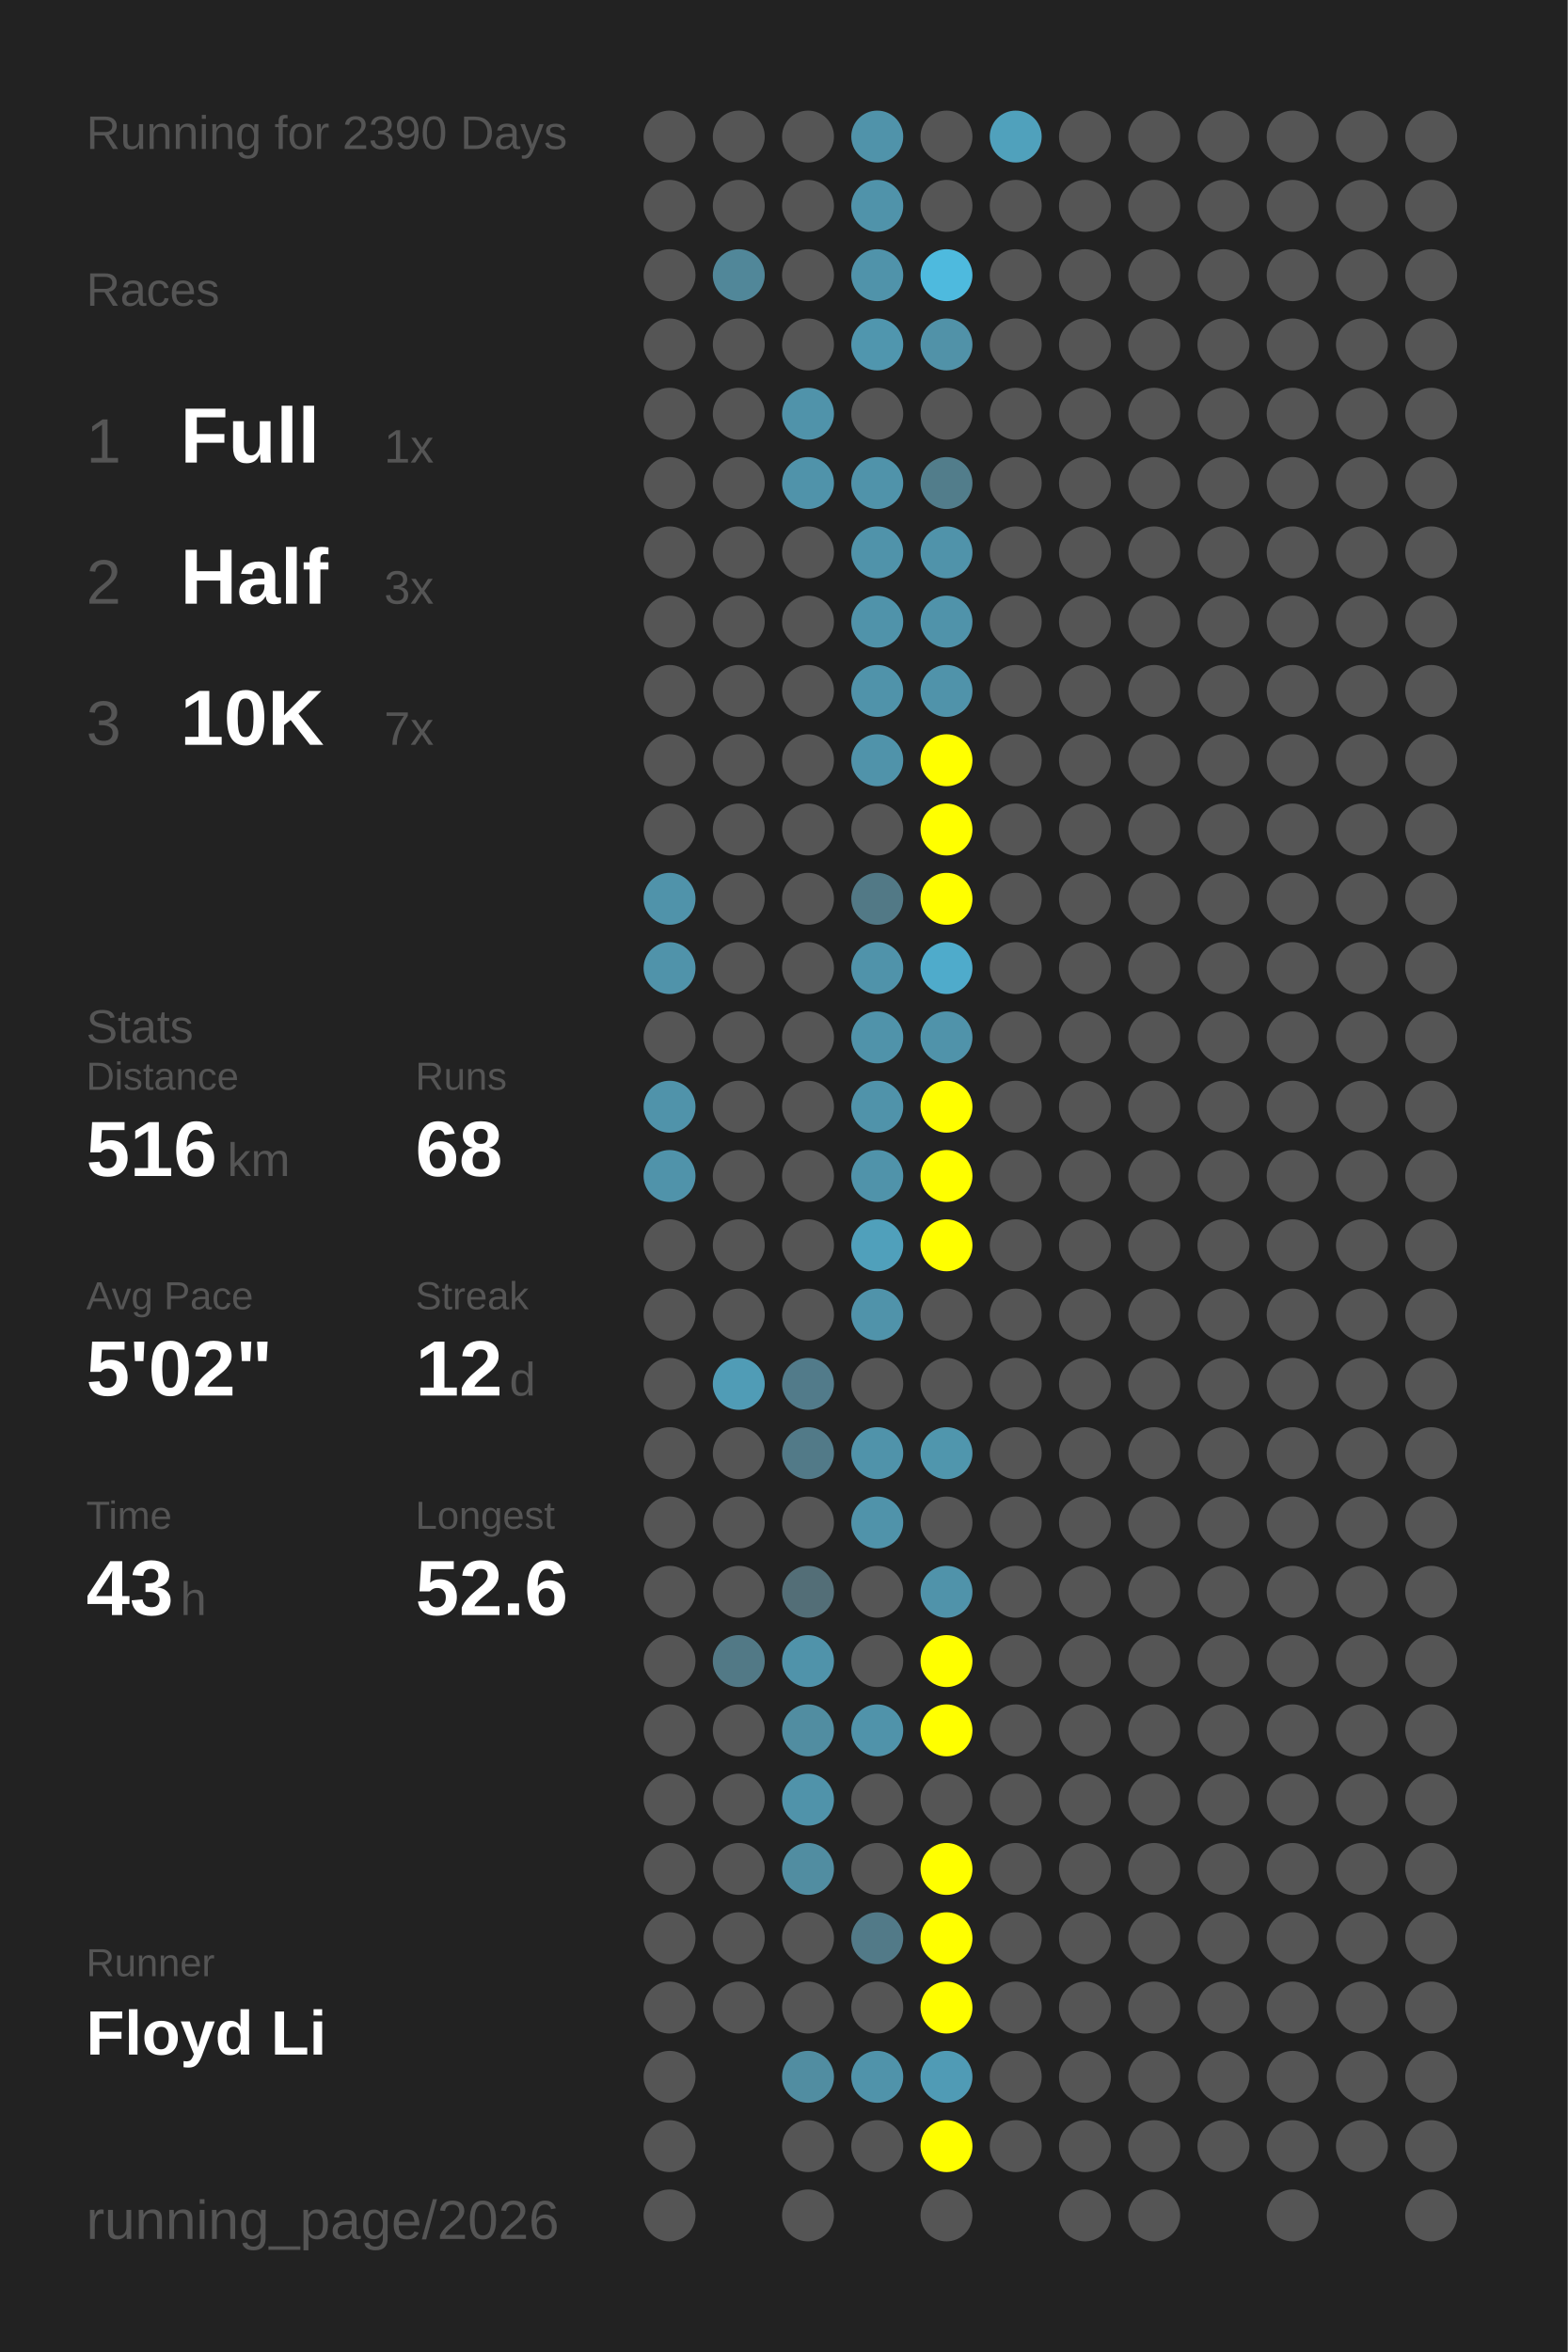
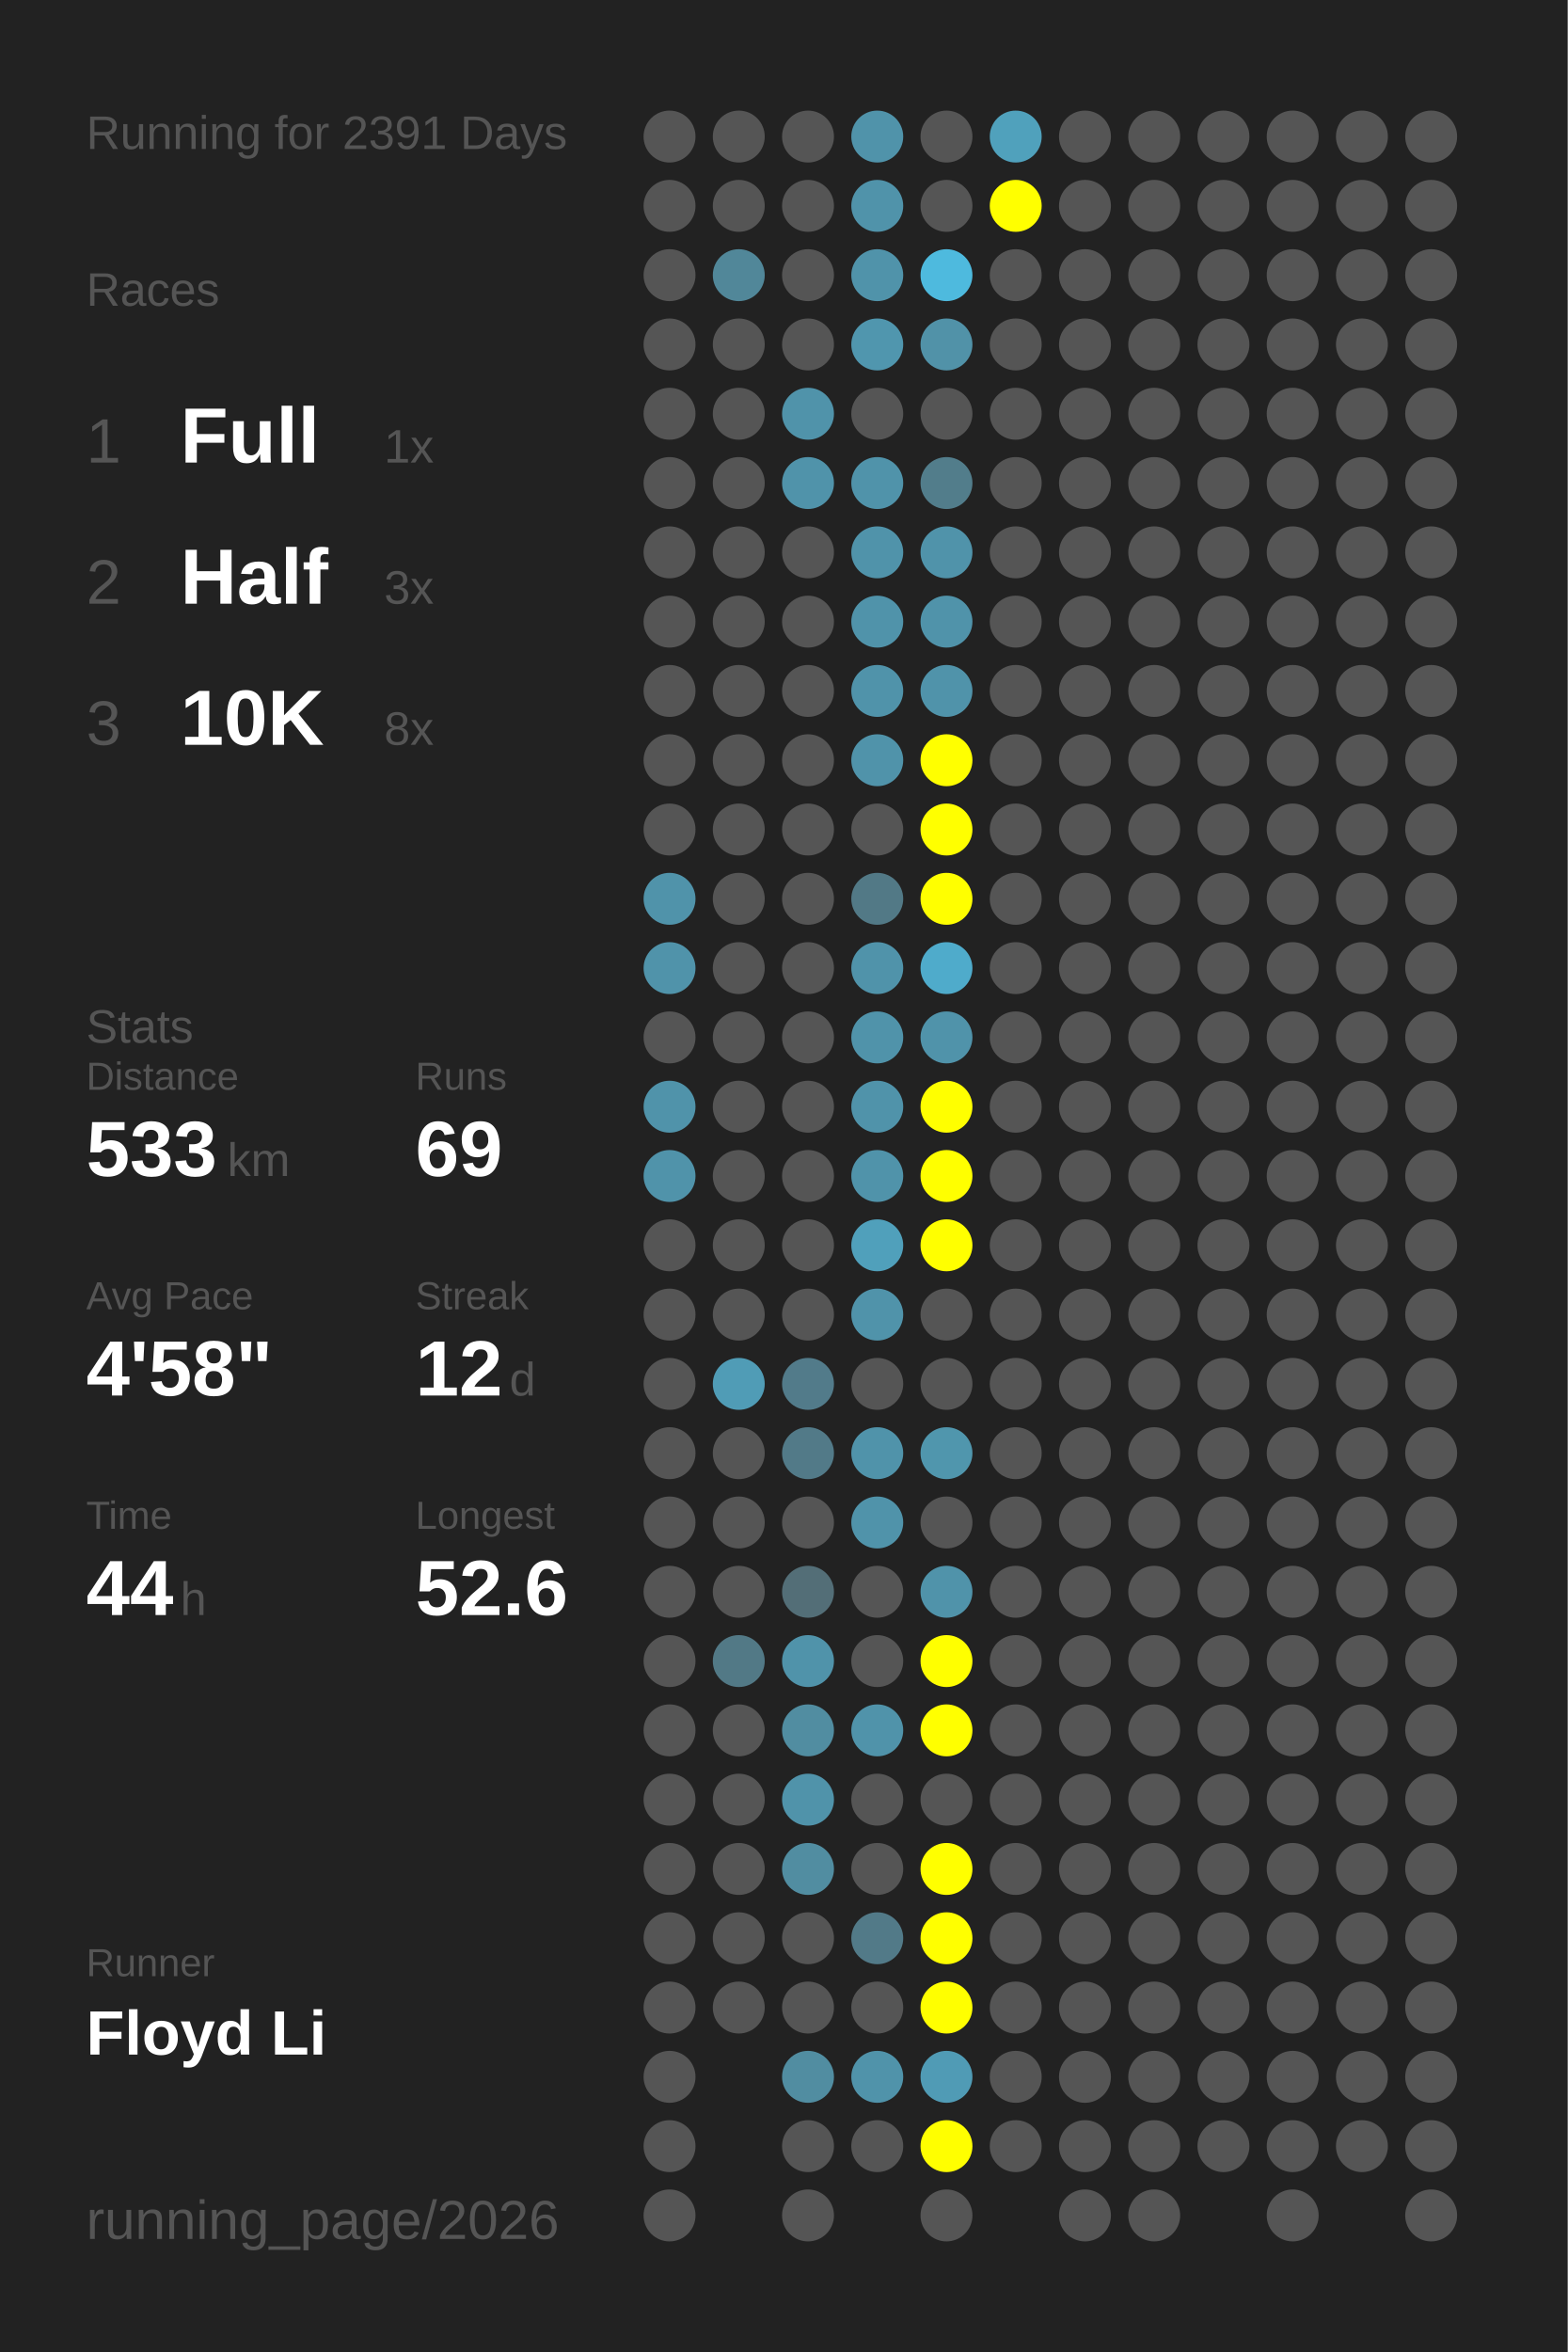
<svg xmlns="http://www.w3.org/2000/svg" baseProfile="full" height="300mm" version="1.1" viewBox="0,0,200,300" width="200mm">
  <defs />
  <rect fill="#222222" height="300" width="200" x="0" y="0" />
-   <text fill="#555555" style="font-size:6px; font-family:Arial;" x="11" y="19">Running for 2390 Days</text>
+   <text fill="#555555" style="font-size:6px; font-family:Arial;" x="11" y="19">Running for 2391 Days</text>
  <text fill="#555555" style="font-size:6px; font-family:Arial;" x="11" y="39">Races</text>
  <text fill="#555555" style="font-size:8px; font-family:Arial;" x="11" y="59">1</text>
  <text fill="#FFFFFF" style="font-size:10px; font-family:Arial; font-weight:bold;" x="23" y="59">Full</text>
  <text fill="#555555" style="font-size:6px; font-family:Arial;" x="49" y="59">1x</text>
  <text fill="#555555" style="font-size:8px; font-family:Arial;" x="11" y="77">2</text>
  <text fill="#FFFFFF" style="font-size:10px; font-family:Arial; font-weight:bold;" x="23" y="77">Half</text>
  <text fill="#555555" style="font-size:6px; font-family:Arial;" x="49" y="77">3x</text>
  <text fill="#555555" style="font-size:8px; font-family:Arial;" x="11" y="95">3</text>
  <text fill="#FFFFFF" style="font-size:10px; font-family:Arial; font-weight:bold;" x="23" y="95">10K</text>
-   <text fill="#555555" style="font-size:6px; font-family:Arial;" x="49" y="95">7x</text>
+   <text fill="#555555" style="font-size:6px; font-family:Arial;" x="49" y="95">8x</text>
  <text fill="#555555" style="font-size:6px; font-family:Arial;" x="11" y="133">Stats</text>
  <text fill="#555555" style="font-size:5px; font-family:Arial;" x="11" y="139">Distance</text>
-   <text fill="#FFFFFF" style="font-size:10px; font-family:Arial; font-weight:bold;" x="11" y="150">516</text>
+   <text fill="#FFFFFF" style="font-size:10px; font-family:Arial; font-weight:bold;" x="11" y="150">533</text>
  <text fill="#555555" style="font-size:6px; font-family:Arial;" x="29" y="150">km</text>
  <text fill="#555555" style="font-size:5px; font-family:Arial;" x="53" y="139">Runs</text>
-   <text fill="#FFFFFF" style="font-size:10px; font-family:Arial; font-weight:bold;" x="53" y="150">68</text>
+   <text fill="#FFFFFF" style="font-size:10px; font-family:Arial; font-weight:bold;" x="53" y="150">69</text>
  <text fill="#555555" style="font-size:5px; font-family:Arial;" x="11" y="167">Avg Pace</text>
-   <text fill="#FFFFFF" style="font-size:10px; font-family:Arial; font-weight:bold;" x="11" y="178">5'02"</text>
+   <text fill="#FFFFFF" style="font-size:10px; font-family:Arial; font-weight:bold;" x="11" y="178">4'58"</text>
  <text fill="#555555" style="font-size:5px; font-family:Arial;" x="53" y="167">Streak</text>
  <text fill="#FFFFFF" style="font-size:10px; font-family:Arial; font-weight:bold;" x="53" y="178">12</text>
  <text fill="#555555" style="font-size:6px; font-family:Arial;" x="65" y="178">d</text>
  <text fill="#555555" style="font-size:5px; font-family:Arial;" x="11" y="195">Time</text>
-   <text fill="#FFFFFF" style="font-size:10px; font-family:Arial; font-weight:bold;" x="11" y="206">43</text>
+   <text fill="#FFFFFF" style="font-size:10px; font-family:Arial; font-weight:bold;" x="11" y="206">44</text>
  <text fill="#555555" style="font-size:6px; font-family:Arial;" x="23" y="206">h</text>
  <text fill="#555555" style="font-size:5px; font-family:Arial;" x="53" y="195">Longest</text>
  <text fill="#FFFFFF" style="font-size:10px; font-family:Arial; font-weight:bold;" x="53" y="206">52.6</text>
  <text fill="#555555" style="font-size:5px; font-family:Arial;" x="11" y="252.065">Runner</text>
  <text fill="#FFFFFF" style="font-size:8px; font-family:Arial; font-weight:bold;" x="11" y="262.065">Floyd Li</text>
  <text fill="#555555" style="font-size:7px; font-family:Arial;" x="11" y="285.581">running_page/2026</text>
  <circle cx="85.417" cy="17.419" fill="#555555" r="3.312" />
  <circle cx="85.417" cy="26.258" fill="#555555" r="3.312" />
  <circle cx="85.417" cy="35.097" fill="#555555" r="3.312" />
  <circle cx="85.417" cy="43.935" fill="#555555" r="3.312" />
  <circle cx="85.417" cy="52.774" fill="#555555" r="3.312" />
  <circle cx="85.417" cy="61.613" fill="#555555" r="3.312" />
  <circle cx="85.417" cy="70.452" fill="#555555" r="3.312" />
  <circle cx="85.417" cy="79.29" fill="#555555" r="3.312" />
  <circle cx="85.417" cy="88.129" fill="#555555" r="3.312" />
  <circle cx="85.417" cy="96.968" fill="#555555" r="3.312" />
  <circle cx="85.417" cy="105.806" fill="#555555" r="3.312" />
  <circle cx="85.417" cy="114.645" fill="#5093aa" r="3.312" />
  <circle cx="85.417" cy="123.484" fill="#5093aa" r="3.312" />
  <circle cx="85.417" cy="132.323" fill="#555555" r="3.312" />
  <circle cx="85.417" cy="141.161" fill="#5093aa" r="3.312" />
  <circle cx="85.417" cy="150" fill="#5093aa" r="3.312" />
  <circle cx="85.417" cy="158.839" fill="#555555" r="3.312" />
  <circle cx="85.417" cy="167.677" fill="#555555" r="3.312" />
  <circle cx="85.417" cy="176.516" fill="#555555" r="3.312" />
  <circle cx="85.417" cy="185.355" fill="#555555" r="3.312" />
  <circle cx="85.417" cy="194.194" fill="#555555" r="3.312" />
  <circle cx="85.417" cy="203.032" fill="#555555" r="3.312" />
  <circle cx="85.417" cy="211.871" fill="#555555" r="3.312" />
  <circle cx="85.417" cy="220.71" fill="#555555" r="3.312" />
  <circle cx="85.417" cy="229.548" fill="#555555" r="3.312" />
  <circle cx="85.417" cy="238.387" fill="#555555" r="3.312" />
  <circle cx="85.417" cy="247.226" fill="#555555" r="3.312" />
  <circle cx="85.417" cy="256.065" fill="#555555" r="3.312" />
  <circle cx="85.417" cy="264.903" fill="#555555" r="3.312" />
  <circle cx="85.417" cy="273.742" fill="#555555" r="3.312" />
  <circle cx="85.417" cy="282.581" fill="#555555" r="3.312" />
  <circle cx="94.25" cy="17.419" fill="#555555" r="3.312" />
  <circle cx="94.25" cy="26.258" fill="#555555" r="3.312" />
  <circle cx="94.25" cy="35.097" fill="#518799" r="3.312" />
  <circle cx="94.25" cy="43.935" fill="#555555" r="3.312" />
  <circle cx="94.25" cy="52.774" fill="#555555" r="3.312" />
  <circle cx="94.25" cy="61.613" fill="#555555" r="3.312" />
  <circle cx="94.25" cy="70.452" fill="#555555" r="3.312" />
  <circle cx="94.25" cy="79.29" fill="#555555" r="3.312" />
  <circle cx="94.25" cy="88.129" fill="#555555" r="3.312" />
  <circle cx="94.25" cy="96.968" fill="#555555" r="3.312" />
  <circle cx="94.25" cy="105.806" fill="#555555" r="3.312" />
  <circle cx="94.25" cy="114.645" fill="#555555" r="3.312" />
  <circle cx="94.25" cy="123.484" fill="#555555" r="3.312" />
  <circle cx="94.25" cy="132.323" fill="#555555" r="3.312" />
  <circle cx="94.25" cy="141.161" fill="#555555" r="3.312" />
  <circle cx="94.25" cy="150" fill="#555555" r="3.312" />
  <circle cx="94.25" cy="158.839" fill="#555555" r="3.312" />
  <circle cx="94.25" cy="167.677" fill="#555555" r="3.312" />
  <circle cx="94.25" cy="176.516" fill="#509cb6" r="3.312" />
  <circle cx="94.25" cy="185.355" fill="#555555" r="3.312" />
  <circle cx="94.25" cy="194.194" fill="#555555" r="3.312" />
  <circle cx="94.25" cy="203.032" fill="#555555" r="3.312" />
  <circle cx="94.25" cy="211.871" fill="#527986" r="3.312" />
  <circle cx="94.25" cy="220.71" fill="#555555" r="3.312" />
  <circle cx="94.25" cy="229.548" fill="#555555" r="3.312" />
  <circle cx="94.25" cy="238.387" fill="#555555" r="3.312" />
  <circle cx="94.25" cy="247.226" fill="#555555" r="3.312" />
  <circle cx="94.25" cy="256.065" fill="#555555" r="3.312" />
  <circle cx="103.083" cy="17.419" fill="#555555" r="3.312" />
  <circle cx="103.083" cy="26.258" fill="#555555" r="3.312" />
  <circle cx="103.083" cy="35.097" fill="#555555" r="3.312" />
  <circle cx="103.083" cy="43.935" fill="#555555" r="3.312" />
  <circle cx="103.083" cy="52.774" fill="#5093aa" r="3.312" />
  <circle cx="103.083" cy="61.613" fill="#5093aa" r="3.312" />
  <circle cx="103.083" cy="70.452" fill="#555555" r="3.312" />
  <circle cx="103.083" cy="79.29" fill="#555555" r="3.312" />
  <circle cx="103.083" cy="88.129" fill="#555555" r="3.312" />
  <circle cx="103.083" cy="96.968" fill="#555555" r="3.312" />
  <circle cx="103.083" cy="105.806" fill="#555555" r="3.312" />
  <circle cx="103.083" cy="114.645" fill="#555555" r="3.312" />
  <circle cx="103.083" cy="123.484" fill="#555555" r="3.312" />
  <circle cx="103.083" cy="132.323" fill="#555555" r="3.312" />
  <circle cx="103.083" cy="141.161" fill="#555555" r="3.312" />
  <circle cx="103.083" cy="150" fill="#555555" r="3.312" />
  <circle cx="103.083" cy="158.839" fill="#555555" r="3.312" />
  <circle cx="103.083" cy="167.677" fill="#555555" r="3.312" />
  <circle cx="103.083" cy="176.516" fill="#527b8a" r="3.312" />
  <circle cx="103.083" cy="185.355" fill="#527a88" r="3.312" />
  <circle cx="103.083" cy="194.194" fill="#555555" r="3.312" />
  <circle cx="103.083" cy="203.032" fill="#536e77" r="3.312" />
  <circle cx="103.083" cy="211.871" fill="#5093aa" r="3.312" />
  <circle cx="103.083" cy="220.71" fill="#518da1" r="3.312" />
  <circle cx="103.083" cy="229.548" fill="#5093aa" r="3.312" />
  <circle cx="103.083" cy="238.387" fill="#518da1" r="3.312" />
  <circle cx="103.083" cy="247.226" fill="#555555" r="3.312" />
  <circle cx="103.083" cy="256.065" fill="#555555" r="3.312" />
  <circle cx="103.083" cy="264.903" fill="#518da1" r="3.312" />
  <circle cx="103.083" cy="273.742" fill="#555555" r="3.312" />
  <circle cx="103.083" cy="282.581" fill="#555555" r="3.312" />
  <circle cx="111.917" cy="17.419" fill="#5093aa" r="3.312" />
  <circle cx="111.917" cy="26.258" fill="#5093aa" r="3.312" />
  <circle cx="111.917" cy="35.097" fill="#5093aa" r="3.312" />
  <circle cx="111.917" cy="43.935" fill="#5096ae" r="3.312" />
  <circle cx="111.917" cy="52.774" fill="#555555" r="3.312" />
  <circle cx="111.917" cy="61.613" fill="#5093aa" r="3.312" />
  <circle cx="111.917" cy="70.452" fill="#5093aa" r="3.312" />
  <circle cx="111.917" cy="79.29" fill="#5093aa" r="3.312" />
  <circle cx="111.917" cy="88.129" fill="#5093aa" r="3.312" />
  <circle cx="111.917" cy="96.968" fill="#5093aa" r="3.312" />
  <circle cx="111.917" cy="105.806" fill="#555555" r="3.312" />
  <circle cx="111.917" cy="114.645" fill="#527986" r="3.312" />
  <circle cx="111.917" cy="123.484" fill="#5093aa" r="3.312" />
  <circle cx="111.917" cy="132.323" fill="#5093aa" r="3.312" />
  <circle cx="111.917" cy="141.161" fill="#5093aa" r="3.312" />
  <circle cx="111.917" cy="150" fill="#5093aa" r="3.312" />
  <circle cx="111.917" cy="158.839" fill="#50a0bb" r="3.312" />
  <circle cx="111.917" cy="167.677" fill="#5093aa" r="3.312" />
  <circle cx="111.917" cy="176.516" fill="#555555" r="3.312" />
  <circle cx="111.917" cy="185.355" fill="#5093aa" r="3.312" />
  <circle cx="111.917" cy="194.194" fill="#5093aa" r="3.312" />
  <circle cx="111.917" cy="203.032" fill="#555555" r="3.312" />
  <circle cx="111.917" cy="211.871" fill="#555555" r="3.312" />
  <circle cx="111.917" cy="220.71" fill="#5093aa" r="3.312" />
  <circle cx="111.917" cy="229.548" fill="#555555" r="3.312" />
  <circle cx="111.917" cy="238.387" fill="#555555" r="3.312" />
  <circle cx="111.917" cy="247.226" fill="#527a88" r="3.312" />
  <circle cx="111.917" cy="256.065" fill="#555555" r="3.312" />
  <circle cx="111.917" cy="264.903" fill="#5093aa" r="3.312" />
  <circle cx="111.917" cy="273.742" fill="#555555" r="3.312" />
  <circle cx="120.75" cy="17.419" fill="#555555" r="3.312" />
  <circle cx="120.75" cy="26.258" fill="#555555" r="3.312" />
  <circle cx="120.75" cy="35.097" fill="#4ebade" r="3.312" />
  <circle cx="120.75" cy="43.935" fill="#5192a8" r="3.312" />
  <circle cx="120.75" cy="52.774" fill="#555555" r="3.312" />
  <circle cx="120.75" cy="61.613" fill="#527d8b" r="3.312" />
  <circle cx="120.75" cy="70.452" fill="#5093aa" r="3.312" />
  <circle cx="120.75" cy="79.29" fill="#5093aa" r="3.312" />
  <circle cx="120.75" cy="88.129" fill="#5093aa" r="3.312" />
  <circle cx="120.75" cy="96.968" fill="#FFFF00" r="3.312" />
  <circle cx="120.75" cy="105.806" fill="#FFFF00" r="3.312" />
  <circle cx="120.75" cy="114.645" fill="#FFFF00" r="3.312" />
  <circle cx="120.75" cy="123.484" fill="#4fabcb" r="3.312" />
  <circle cx="120.75" cy="132.323" fill="#5093aa" r="3.312" />
  <circle cx="120.75" cy="141.161" fill="#FFFF00" r="3.312" />
  <circle cx="120.75" cy="150" fill="#FFFF00" r="3.312" />
  <circle cx="120.75" cy="158.839" fill="#FFFF00" r="3.312" />
  <circle cx="120.75" cy="167.677" fill="#555555" r="3.312" />
  <circle cx="120.75" cy="176.516" fill="#555555" r="3.312" />
  <circle cx="120.75" cy="185.355" fill="#5096ad" r="3.312" />
  <circle cx="120.75" cy="194.194" fill="#555555" r="3.312" />
  <circle cx="120.75" cy="203.032" fill="#5093aa" r="3.312" />
  <circle cx="120.75" cy="211.871" fill="#FFFF00" r="3.312" />
  <circle cx="120.75" cy="220.71" fill="#FFFF00" r="3.312" />
  <circle cx="120.75" cy="229.548" fill="#555555" r="3.312" />
  <circle cx="120.75" cy="238.387" fill="#FFFF00" r="3.312" />
  <circle cx="120.75" cy="247.226" fill="#FFFF00" r="3.312" />
  <circle cx="120.75" cy="256.065" fill="#FFFF00" r="3.312" />
  <circle cx="120.75" cy="264.903" fill="#509bb5" r="3.312" />
  <circle cx="120.75" cy="273.742" fill="#FFFF00" r="3.312" />
  <circle cx="120.75" cy="282.581" fill="#555555" r="3.312" />
  <circle cx="129.583" cy="17.419" fill="#50a1bc" r="3.312" />
-   <circle cx="129.583" cy="26.258" fill="#555555" r="3.312" />
+   <circle cx="129.583" cy="26.258" fill="#FFFF00" r="3.312" />
  <circle cx="129.583" cy="35.097" fill="#555555" r="3.312" />
  <circle cx="129.583" cy="43.935" fill="#555555" r="3.312" />
  <circle cx="129.583" cy="52.774" fill="#555555" r="3.312" />
  <circle cx="129.583" cy="61.613" fill="#555555" r="3.312" />
  <circle cx="129.583" cy="70.452" fill="#555555" r="3.312" />
  <circle cx="129.583" cy="79.29" fill="#555555" r="3.312" />
  <circle cx="129.583" cy="88.129" fill="#555555" r="3.312" />
  <circle cx="129.583" cy="96.968" fill="#555555" r="3.312" />
  <circle cx="129.583" cy="105.806" fill="#555555" r="3.312" />
  <circle cx="129.583" cy="114.645" fill="#555555" r="3.312" />
  <circle cx="129.583" cy="123.484" fill="#555555" r="3.312" />
  <circle cx="129.583" cy="132.323" fill="#555555" r="3.312" />
  <circle cx="129.583" cy="141.161" fill="#555555" r="3.312" />
  <circle cx="129.583" cy="150" fill="#555555" r="3.312" />
  <circle cx="129.583" cy="158.839" fill="#555555" r="3.312" />
  <circle cx="129.583" cy="167.677" fill="#555555" r="3.312" />
  <circle cx="129.583" cy="176.516" fill="#555555" r="3.312" />
  <circle cx="129.583" cy="185.355" fill="#555555" r="3.312" />
  <circle cx="129.583" cy="194.194" fill="#555555" r="3.312" />
  <circle cx="129.583" cy="203.032" fill="#555555" r="3.312" />
  <circle cx="129.583" cy="211.871" fill="#555555" r="3.312" />
  <circle cx="129.583" cy="220.71" fill="#555555" r="3.312" />
  <circle cx="129.583" cy="229.548" fill="#555555" r="3.312" />
  <circle cx="129.583" cy="238.387" fill="#555555" r="3.312" />
  <circle cx="129.583" cy="247.226" fill="#555555" r="3.312" />
  <circle cx="129.583" cy="256.065" fill="#555555" r="3.312" />
  <circle cx="129.583" cy="264.903" fill="#555555" r="3.312" />
  <circle cx="129.583" cy="273.742" fill="#555555" r="3.312" />
  <circle cx="138.417" cy="17.419" fill="#555555" r="3.312" />
  <circle cx="138.417" cy="26.258" fill="#555555" r="3.312" />
  <circle cx="138.417" cy="35.097" fill="#555555" r="3.312" />
  <circle cx="138.417" cy="43.935" fill="#555555" r="3.312" />
  <circle cx="138.417" cy="52.774" fill="#555555" r="3.312" />
  <circle cx="138.417" cy="61.613" fill="#555555" r="3.312" />
  <circle cx="138.417" cy="70.452" fill="#555555" r="3.312" />
  <circle cx="138.417" cy="79.29" fill="#555555" r="3.312" />
  <circle cx="138.417" cy="88.129" fill="#555555" r="3.312" />
  <circle cx="138.417" cy="96.968" fill="#555555" r="3.312" />
  <circle cx="138.417" cy="105.806" fill="#555555" r="3.312" />
  <circle cx="138.417" cy="114.645" fill="#555555" r="3.312" />
  <circle cx="138.417" cy="123.484" fill="#555555" r="3.312" />
  <circle cx="138.417" cy="132.323" fill="#555555" r="3.312" />
  <circle cx="138.417" cy="141.161" fill="#555555" r="3.312" />
  <circle cx="138.417" cy="150" fill="#555555" r="3.312" />
  <circle cx="138.417" cy="158.839" fill="#555555" r="3.312" />
  <circle cx="138.417" cy="167.677" fill="#555555" r="3.312" />
  <circle cx="138.417" cy="176.516" fill="#555555" r="3.312" />
  <circle cx="138.417" cy="185.355" fill="#555555" r="3.312" />
  <circle cx="138.417" cy="194.194" fill="#555555" r="3.312" />
  <circle cx="138.417" cy="203.032" fill="#555555" r="3.312" />
  <circle cx="138.417" cy="211.871" fill="#555555" r="3.312" />
  <circle cx="138.417" cy="220.71" fill="#555555" r="3.312" />
  <circle cx="138.417" cy="229.548" fill="#555555" r="3.312" />
  <circle cx="138.417" cy="238.387" fill="#555555" r="3.312" />
  <circle cx="138.417" cy="247.226" fill="#555555" r="3.312" />
  <circle cx="138.417" cy="256.065" fill="#555555" r="3.312" />
  <circle cx="138.417" cy="264.903" fill="#555555" r="3.312" />
  <circle cx="138.417" cy="273.742" fill="#555555" r="3.312" />
  <circle cx="138.417" cy="282.581" fill="#555555" r="3.312" />
  <circle cx="147.25" cy="17.419" fill="#555555" r="3.312" />
  <circle cx="147.25" cy="26.258" fill="#555555" r="3.312" />
  <circle cx="147.25" cy="35.097" fill="#555555" r="3.312" />
  <circle cx="147.25" cy="43.935" fill="#555555" r="3.312" />
  <circle cx="147.25" cy="52.774" fill="#555555" r="3.312" />
  <circle cx="147.25" cy="61.613" fill="#555555" r="3.312" />
  <circle cx="147.25" cy="70.452" fill="#555555" r="3.312" />
  <circle cx="147.25" cy="79.29" fill="#555555" r="3.312" />
  <circle cx="147.25" cy="88.129" fill="#555555" r="3.312" />
  <circle cx="147.25" cy="96.968" fill="#555555" r="3.312" />
  <circle cx="147.25" cy="105.806" fill="#555555" r="3.312" />
  <circle cx="147.25" cy="114.645" fill="#555555" r="3.312" />
  <circle cx="147.25" cy="123.484" fill="#555555" r="3.312" />
  <circle cx="147.25" cy="132.323" fill="#555555" r="3.312" />
  <circle cx="147.25" cy="141.161" fill="#555555" r="3.312" />
  <circle cx="147.25" cy="150" fill="#555555" r="3.312" />
  <circle cx="147.25" cy="158.839" fill="#555555" r="3.312" />
  <circle cx="147.25" cy="167.677" fill="#555555" r="3.312" />
  <circle cx="147.25" cy="176.516" fill="#555555" r="3.312" />
  <circle cx="147.25" cy="185.355" fill="#555555" r="3.312" />
  <circle cx="147.25" cy="194.194" fill="#555555" r="3.312" />
  <circle cx="147.25" cy="203.032" fill="#555555" r="3.312" />
  <circle cx="147.25" cy="211.871" fill="#555555" r="3.312" />
  <circle cx="147.25" cy="220.71" fill="#555555" r="3.312" />
  <circle cx="147.25" cy="229.548" fill="#555555" r="3.312" />
  <circle cx="147.25" cy="238.387" fill="#555555" r="3.312" />
  <circle cx="147.25" cy="247.226" fill="#555555" r="3.312" />
  <circle cx="147.25" cy="256.065" fill="#555555" r="3.312" />
  <circle cx="147.25" cy="264.903" fill="#555555" r="3.312" />
  <circle cx="147.25" cy="273.742" fill="#555555" r="3.312" />
  <circle cx="147.25" cy="282.581" fill="#555555" r="3.312" />
  <circle cx="156.083" cy="17.419" fill="#555555" r="3.312" />
  <circle cx="156.083" cy="26.258" fill="#555555" r="3.312" />
  <circle cx="156.083" cy="35.097" fill="#555555" r="3.312" />
  <circle cx="156.083" cy="43.935" fill="#555555" r="3.312" />
  <circle cx="156.083" cy="52.774" fill="#555555" r="3.312" />
  <circle cx="156.083" cy="61.613" fill="#555555" r="3.312" />
  <circle cx="156.083" cy="70.452" fill="#555555" r="3.312" />
  <circle cx="156.083" cy="79.29" fill="#555555" r="3.312" />
  <circle cx="156.083" cy="88.129" fill="#555555" r="3.312" />
  <circle cx="156.083" cy="96.968" fill="#555555" r="3.312" />
  <circle cx="156.083" cy="105.806" fill="#555555" r="3.312" />
  <circle cx="156.083" cy="114.645" fill="#555555" r="3.312" />
  <circle cx="156.083" cy="123.484" fill="#555555" r="3.312" />
  <circle cx="156.083" cy="132.323" fill="#555555" r="3.312" />
  <circle cx="156.083" cy="141.161" fill="#555555" r="3.312" />
  <circle cx="156.083" cy="150" fill="#555555" r="3.312" />
  <circle cx="156.083" cy="158.839" fill="#555555" r="3.312" />
  <circle cx="156.083" cy="167.677" fill="#555555" r="3.312" />
  <circle cx="156.083" cy="176.516" fill="#555555" r="3.312" />
  <circle cx="156.083" cy="185.355" fill="#555555" r="3.312" />
  <circle cx="156.083" cy="194.194" fill="#555555" r="3.312" />
  <circle cx="156.083" cy="203.032" fill="#555555" r="3.312" />
  <circle cx="156.083" cy="211.871" fill="#555555" r="3.312" />
  <circle cx="156.083" cy="220.71" fill="#555555" r="3.312" />
  <circle cx="156.083" cy="229.548" fill="#555555" r="3.312" />
  <circle cx="156.083" cy="238.387" fill="#555555" r="3.312" />
  <circle cx="156.083" cy="247.226" fill="#555555" r="3.312" />
  <circle cx="156.083" cy="256.065" fill="#555555" r="3.312" />
  <circle cx="156.083" cy="264.903" fill="#555555" r="3.312" />
  <circle cx="156.083" cy="273.742" fill="#555555" r="3.312" />
  <circle cx="164.917" cy="17.419" fill="#555555" r="3.312" />
  <circle cx="164.917" cy="26.258" fill="#555555" r="3.312" />
  <circle cx="164.917" cy="35.097" fill="#555555" r="3.312" />
  <circle cx="164.917" cy="43.935" fill="#555555" r="3.312" />
  <circle cx="164.917" cy="52.774" fill="#555555" r="3.312" />
  <circle cx="164.917" cy="61.613" fill="#555555" r="3.312" />
  <circle cx="164.917" cy="70.452" fill="#555555" r="3.312" />
  <circle cx="164.917" cy="79.29" fill="#555555" r="3.312" />
  <circle cx="164.917" cy="88.129" fill="#555555" r="3.312" />
  <circle cx="164.917" cy="96.968" fill="#555555" r="3.312" />
  <circle cx="164.917" cy="105.806" fill="#555555" r="3.312" />
  <circle cx="164.917" cy="114.645" fill="#555555" r="3.312" />
  <circle cx="164.917" cy="123.484" fill="#555555" r="3.312" />
  <circle cx="164.917" cy="132.323" fill="#555555" r="3.312" />
  <circle cx="164.917" cy="141.161" fill="#555555" r="3.312" />
  <circle cx="164.917" cy="150" fill="#555555" r="3.312" />
  <circle cx="164.917" cy="158.839" fill="#555555" r="3.312" />
  <circle cx="164.917" cy="167.677" fill="#555555" r="3.312" />
  <circle cx="164.917" cy="176.516" fill="#555555" r="3.312" />
  <circle cx="164.917" cy="185.355" fill="#555555" r="3.312" />
  <circle cx="164.917" cy="194.194" fill="#555555" r="3.312" />
  <circle cx="164.917" cy="203.032" fill="#555555" r="3.312" />
  <circle cx="164.917" cy="211.871" fill="#555555" r="3.312" />
  <circle cx="164.917" cy="220.71" fill="#555555" r="3.312" />
  <circle cx="164.917" cy="229.548" fill="#555555" r="3.312" />
  <circle cx="164.917" cy="238.387" fill="#555555" r="3.312" />
  <circle cx="164.917" cy="247.226" fill="#555555" r="3.312" />
  <circle cx="164.917" cy="256.065" fill="#555555" r="3.312" />
  <circle cx="164.917" cy="264.903" fill="#555555" r="3.312" />
  <circle cx="164.917" cy="273.742" fill="#555555" r="3.312" />
  <circle cx="164.917" cy="282.581" fill="#555555" r="3.312" />
  <circle cx="173.75" cy="17.419" fill="#555555" r="3.312" />
  <circle cx="173.75" cy="26.258" fill="#555555" r="3.312" />
  <circle cx="173.75" cy="35.097" fill="#555555" r="3.312" />
  <circle cx="173.75" cy="43.935" fill="#555555" r="3.312" />
  <circle cx="173.75" cy="52.774" fill="#555555" r="3.312" />
  <circle cx="173.75" cy="61.613" fill="#555555" r="3.312" />
  <circle cx="173.75" cy="70.452" fill="#555555" r="3.312" />
  <circle cx="173.75" cy="79.29" fill="#555555" r="3.312" />
  <circle cx="173.75" cy="88.129" fill="#555555" r="3.312" />
  <circle cx="173.75" cy="96.968" fill="#555555" r="3.312" />
  <circle cx="173.75" cy="105.806" fill="#555555" r="3.312" />
  <circle cx="173.75" cy="114.645" fill="#555555" r="3.312" />
  <circle cx="173.75" cy="123.484" fill="#555555" r="3.312" />
  <circle cx="173.75" cy="132.323" fill="#555555" r="3.312" />
  <circle cx="173.75" cy="141.161" fill="#555555" r="3.312" />
  <circle cx="173.75" cy="150" fill="#555555" r="3.312" />
  <circle cx="173.75" cy="158.839" fill="#555555" r="3.312" />
  <circle cx="173.75" cy="167.677" fill="#555555" r="3.312" />
  <circle cx="173.75" cy="176.516" fill="#555555" r="3.312" />
  <circle cx="173.75" cy="185.355" fill="#555555" r="3.312" />
  <circle cx="173.75" cy="194.194" fill="#555555" r="3.312" />
  <circle cx="173.75" cy="203.032" fill="#555555" r="3.312" />
  <circle cx="173.75" cy="211.871" fill="#555555" r="3.312" />
  <circle cx="173.75" cy="220.71" fill="#555555" r="3.312" />
  <circle cx="173.75" cy="229.548" fill="#555555" r="3.312" />
  <circle cx="173.75" cy="238.387" fill="#555555" r="3.312" />
  <circle cx="173.75" cy="247.226" fill="#555555" r="3.312" />
  <circle cx="173.75" cy="256.065" fill="#555555" r="3.312" />
  <circle cx="173.75" cy="264.903" fill="#555555" r="3.312" />
  <circle cx="173.75" cy="273.742" fill="#555555" r="3.312" />
  <circle cx="182.583" cy="17.419" fill="#555555" r="3.312" />
  <circle cx="182.583" cy="26.258" fill="#555555" r="3.312" />
  <circle cx="182.583" cy="35.097" fill="#555555" r="3.312" />
  <circle cx="182.583" cy="43.935" fill="#555555" r="3.312" />
  <circle cx="182.583" cy="52.774" fill="#555555" r="3.312" />
  <circle cx="182.583" cy="61.613" fill="#555555" r="3.312" />
  <circle cx="182.583" cy="70.452" fill="#555555" r="3.312" />
  <circle cx="182.583" cy="79.29" fill="#555555" r="3.312" />
  <circle cx="182.583" cy="88.129" fill="#555555" r="3.312" />
  <circle cx="182.583" cy="96.968" fill="#555555" r="3.312" />
  <circle cx="182.583" cy="105.806" fill="#555555" r="3.312" />
  <circle cx="182.583" cy="114.645" fill="#555555" r="3.312" />
  <circle cx="182.583" cy="123.484" fill="#555555" r="3.312" />
  <circle cx="182.583" cy="132.323" fill="#555555" r="3.312" />
  <circle cx="182.583" cy="141.161" fill="#555555" r="3.312" />
  <circle cx="182.583" cy="150" fill="#555555" r="3.312" />
  <circle cx="182.583" cy="158.839" fill="#555555" r="3.312" />
  <circle cx="182.583" cy="167.677" fill="#555555" r="3.312" />
  <circle cx="182.583" cy="176.516" fill="#555555" r="3.312" />
  <circle cx="182.583" cy="185.355" fill="#555555" r="3.312" />
  <circle cx="182.583" cy="194.194" fill="#555555" r="3.312" />
  <circle cx="182.583" cy="203.032" fill="#555555" r="3.312" />
  <circle cx="182.583" cy="211.871" fill="#555555" r="3.312" />
  <circle cx="182.583" cy="220.71" fill="#555555" r="3.312" />
  <circle cx="182.583" cy="229.548" fill="#555555" r="3.312" />
  <circle cx="182.583" cy="238.387" fill="#555555" r="3.312" />
  <circle cx="182.583" cy="247.226" fill="#555555" r="3.312" />
  <circle cx="182.583" cy="256.065" fill="#555555" r="3.312" />
  <circle cx="182.583" cy="264.903" fill="#555555" r="3.312" />
  <circle cx="182.583" cy="273.742" fill="#555555" r="3.312" />
  <circle cx="182.583" cy="282.581" fill="#555555" r="3.312" />
</svg>
